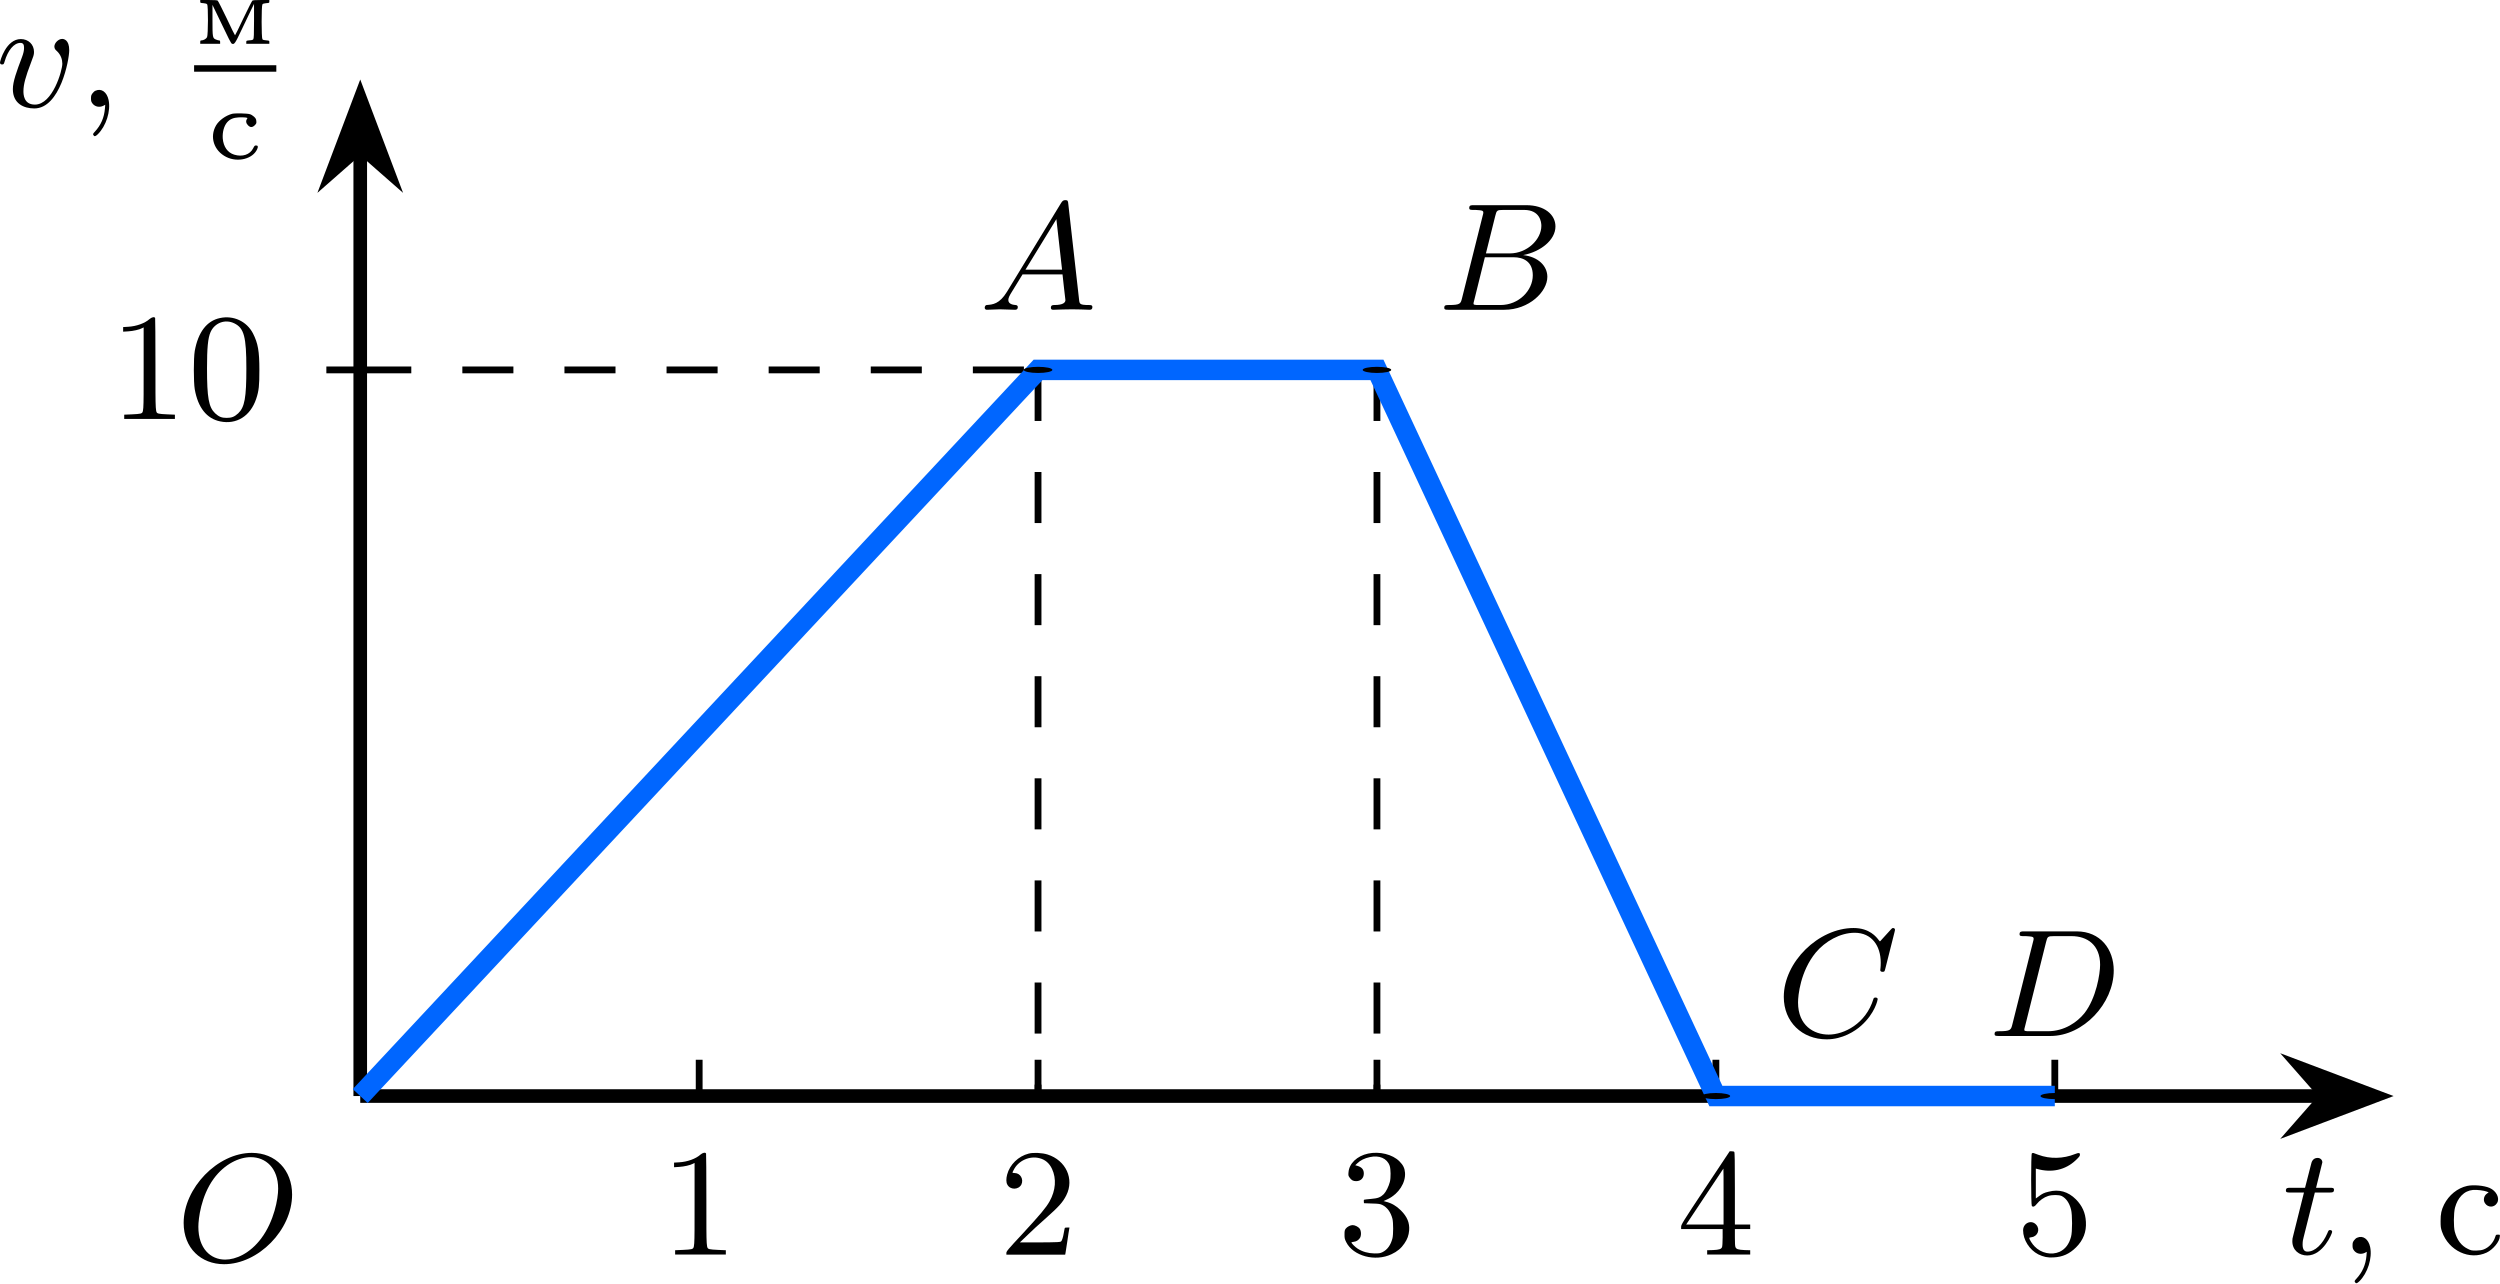
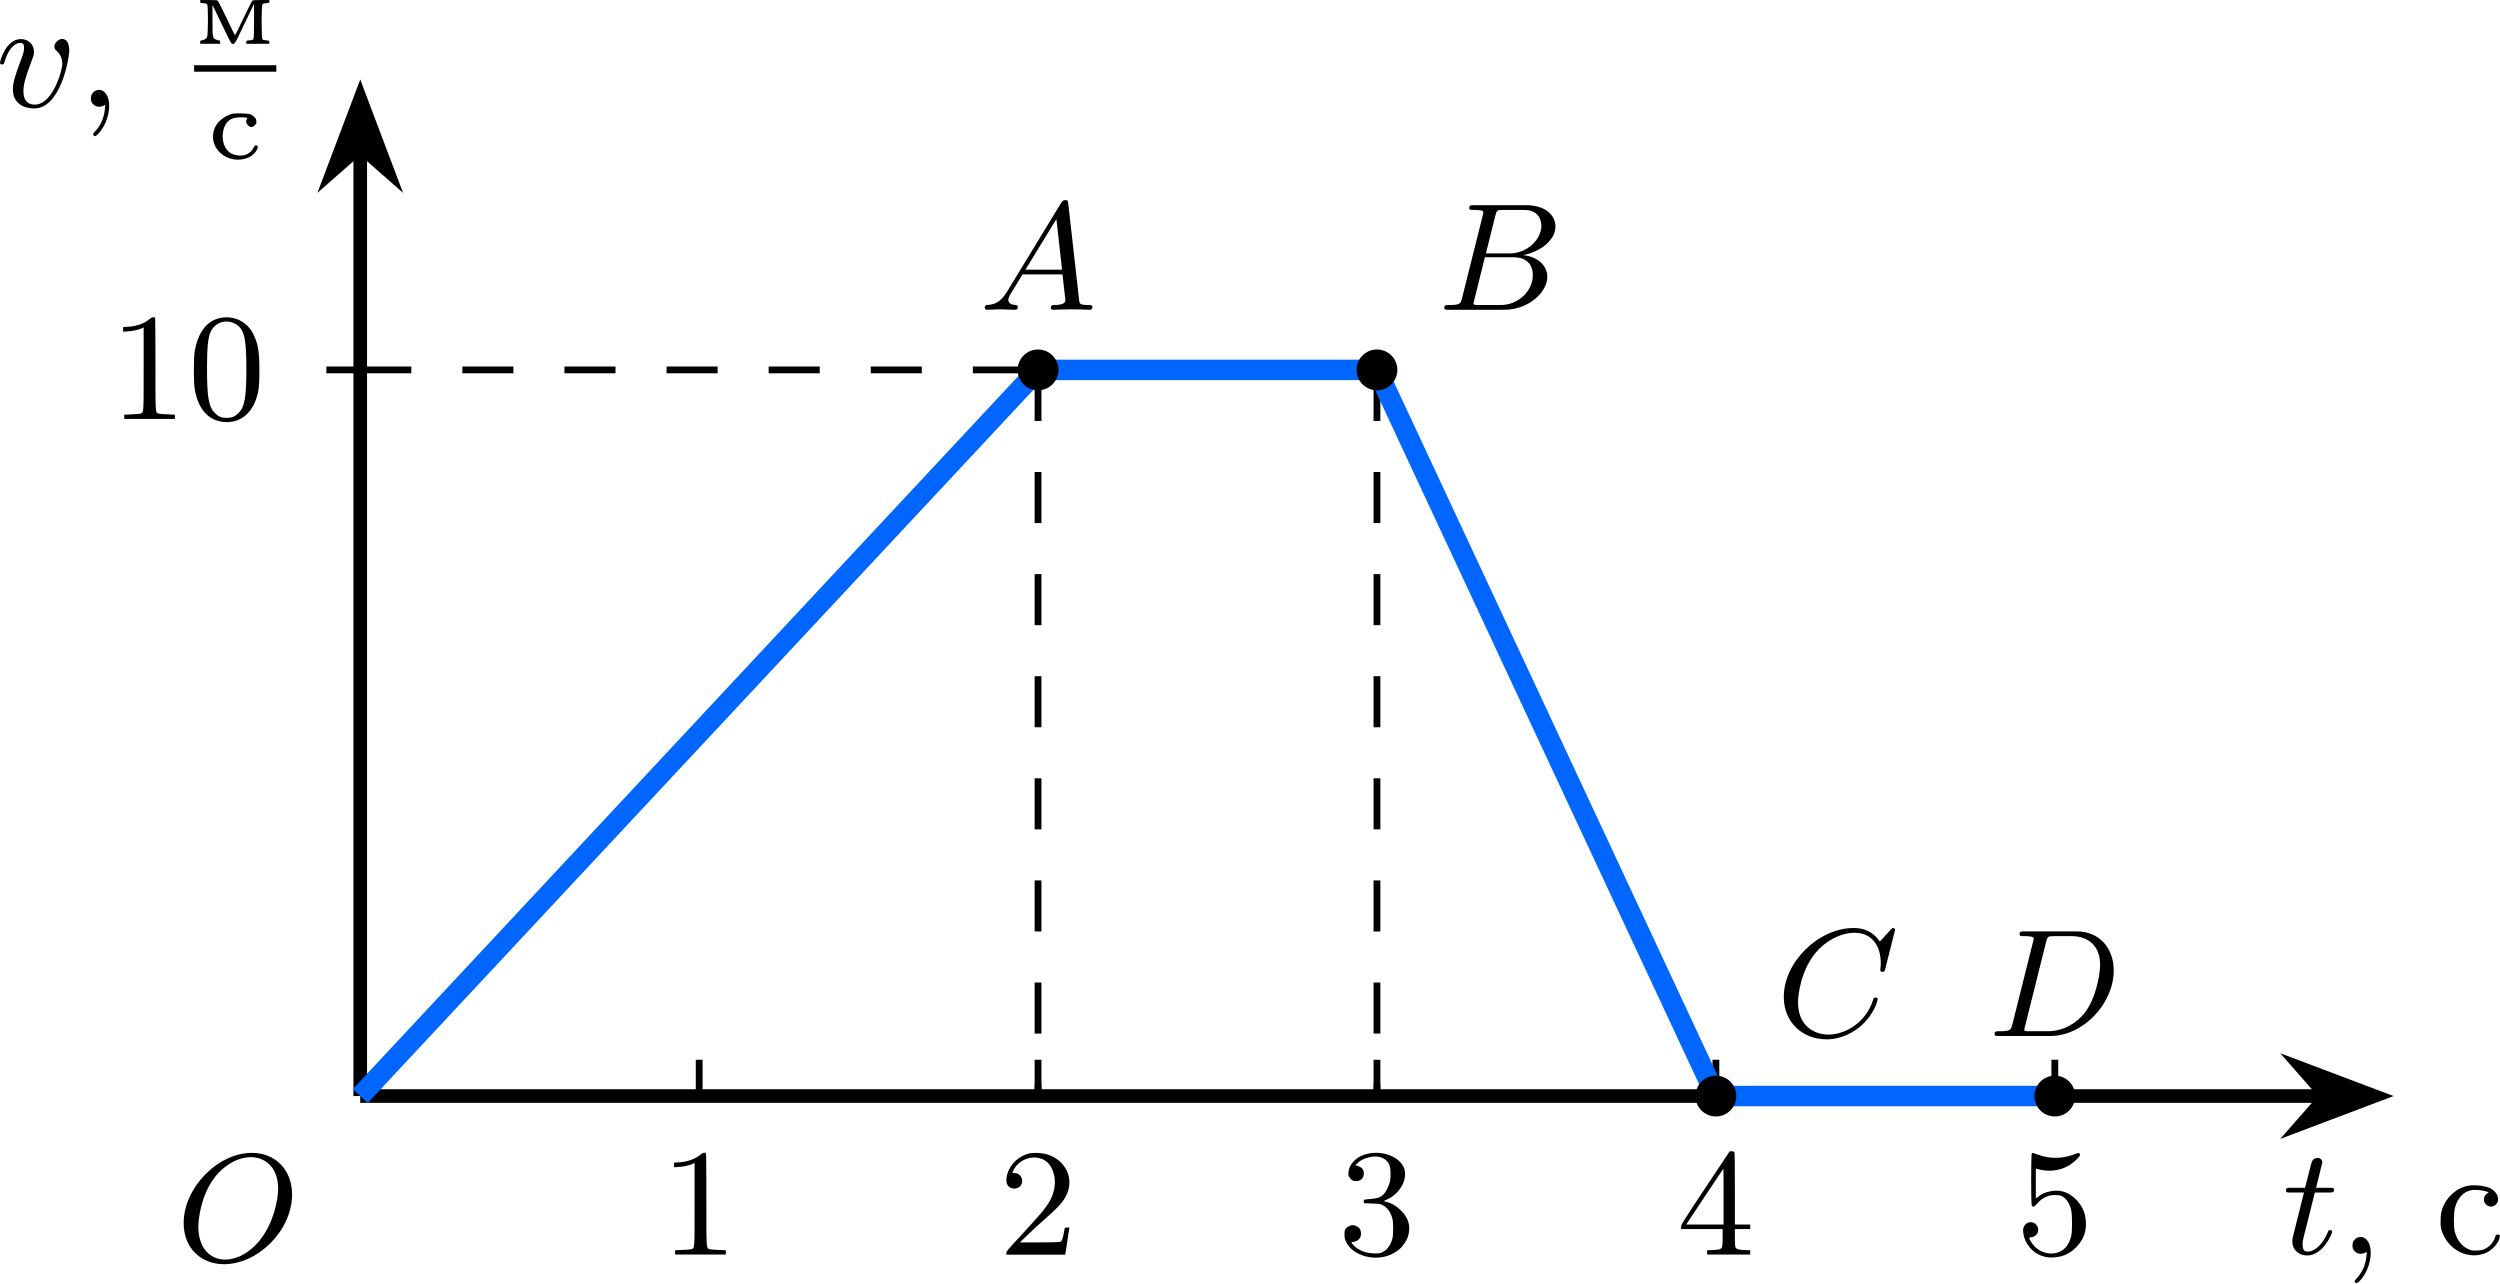
<svg xmlns="http://www.w3.org/2000/svg" xmlns:xlink="http://www.w3.org/1999/xlink" version="1.1" width="190.284pt" height="97.714pt" viewBox="-66.428 -66.692 146.372 75.164">
  <defs>
    <path id="g0-236" d="M.359-2.493C.359-2.409 .359-2.403 .544-2.391C.675-2.379 .735-2.361 .765-2.319C.831-2.236 .825-.538 .759-.4C.711-.299 .544-.209 .418-.209C.371-.209 .359-.185 .359-.108V-.012H.944H1.524V-.108C1.524-.185 1.512-.209 1.47-.209C1.435-.209 1.357-.227 1.291-.257C1.082-.335 1.076-.377 1.076-1.399V-2.289L1.614-1.172C1.997-.359 2.164-.036 2.212-.018C2.355 .042 2.397-.018 2.786-.843C2.989-1.273 3.24-1.793 3.335-1.991L3.509-2.349V-1.345C3.509-.544 3.497-.329 3.467-.281C3.437-.239 3.377-.221 3.24-.215C3.061-.197 3.055-.197 3.055-.108V-.012H3.73H4.405V-.108C4.405-.197 4.405-.197 4.22-.215C4.089-.221 4.029-.239 3.999-.281C3.939-.365 3.939-2.242 3.999-2.319C4.029-2.361 4.089-2.379 4.22-2.391C4.405-2.403 4.405-2.409 4.405-2.493V-2.576H3.933C3.599-2.576 3.443-2.564 3.413-2.54S3.15-2.05 2.887-1.506C2.63-.956 2.409-.508 2.397-.508S2.164-.956 1.907-1.506C1.644-2.05 1.411-2.517 1.381-2.54S1.19-2.576 .849-2.576H.359Z" />
    <path id="g0-241" d="M1.453-2.63C1.076-2.529 .693-2.254 .514-1.955C.12-1.279 .383-.466 1.112-.102C1.787 .233 2.66 .012 2.917-.556C2.989-.711 2.965-.777 2.851-.777C2.774-.777 2.756-.753 2.684-.61C2.499-.239 2.056-.09 1.572-.239C1.184-.359 .944-.705 .903-1.19C.879-1.56 .974-1.919 1.166-2.14C1.327-2.319 1.524-2.403 1.835-2.421C1.979-2.427 2.158-2.427 2.23-2.415C2.361-2.391 2.367-2.391 2.325-2.331C2.242-2.218 2.266-2.074 2.379-1.961C2.517-1.817 2.636-1.823 2.78-1.961C2.875-2.062 2.881-2.08 2.869-2.212C2.857-2.325 2.833-2.367 2.732-2.463C2.666-2.523 2.564-2.588 2.499-2.606C2.325-2.66 1.632-2.672 1.453-2.63Z" />
    <path id="g2-44" d="M1.058-.941C1.004-.924 .924-.852 .879-.789C.807-.69 .789-.646 .789-.493C.789-.332 .807-.287 .879-.188C1.022 0 1.282 .054 1.506-.054L1.623-.117L1.605 .108C1.56 .637 1.372 1.076 1.013 1.462C.915 1.569 .897 1.596 .924 1.65C.986 1.757 1.04 1.748 1.184 1.614C1.677 1.13 1.955 .251 1.82-.395C1.722-.861 1.399-1.094 1.058-.941Z" />
    <path id="g2-48" d="M1.901-5.918C1.121-5.756 .619-5.084 .421-3.99C.35-3.569 .35-2.17 .421-1.748C.61-.672 1.121-.027 1.91 .134C2.86 .332 3.676-.17 4.017-1.184C4.178-1.668 4.205-1.955 4.205-2.878C4.205-3.981 4.125-4.438 3.829-5.021C3.461-5.73 2.681-6.088 1.901-5.918ZM2.744-5.604C3.309-5.326 3.443-4.815 3.443-2.968C3.443-1.255 3.344-.699 2.968-.341C2.744-.134 2.582-.072 2.286-.072C2-.072 1.838-.134 1.614-.341C1.237-.699 1.139-1.255 1.139-2.968C1.139-4.178 1.193-4.743 1.345-5.093C1.587-5.64 2.206-5.873 2.744-5.604Z" />
    <path id="g2-49" d="M2.376-5.855C2.107-5.613 1.614-5.434 1.13-5.407L.834-5.389V-5.254V-5.12L1.13-5.138C1.417-5.156 1.784-5.236 1.946-5.326L2.035-5.371V-2.95C2.035-.287 2.044-.395 1.847-.323C1.793-.305 1.56-.287 1.327-.278L.897-.26V-.134V-.009H2.376H3.865V-.134V-.26L3.434-.278C3.201-.287 2.968-.305 2.914-.323C2.717-.395 2.726-.26 2.726-3.201C2.726-4.671 2.717-5.891 2.708-5.918C2.672-6.007 2.511-5.972 2.376-5.855Z" />
    <path id="g2-50" d="M1.757-5.918C1.148-5.765 .646-5.272 .493-4.689C.43-4.456 .43-4.232 .502-4.107C.664-3.784 1.157-3.784 1.327-4.107C1.47-4.411 1.273-4.77 .941-4.779C.87-4.779 .807-4.788 .807-4.806C.807-4.815 .834-4.896 .879-4.967C1.148-5.505 1.811-5.801 2.385-5.649C2.717-5.568 2.968-5.353 3.12-5.021C3.389-4.447 3.335-3.757 2.977-3.12C2.771-2.753 2.448-2.367 1.399-1.228C.529-.296 .448-.197 .448-.099V0H2.17H3.891L3.909-.09C3.918-.143 3.963-.457 4.017-.789C4.062-1.121 4.116-1.435 4.125-1.488L4.142-1.587H3.999C3.873-1.587 3.865-1.587 3.847-1.47C3.802-1.175 3.748-.959 3.703-.861C3.658-.753 3.658-.753 3.425-.735C3.3-.726 2.753-.717 2.215-.717H1.237L1.695-1.157C1.937-1.39 2.394-1.82 2.708-2.089C3.524-2.815 3.739-3.049 3.954-3.47C4.438-4.429 3.936-5.523 2.86-5.864C2.555-5.963 2.026-5.99 1.757-5.918Z" />
    <path id="g2-51" d="M1.784-5.918C1.139-5.783 .672-5.335 .637-4.824C.619-4.654 .628-4.618 .69-4.528C.807-4.358 .906-4.304 1.085-4.304C1.354-4.304 1.533-4.483 1.533-4.752C1.533-4.985 1.417-5.12 1.157-5.2L1.031-5.236L1.166-5.362C1.327-5.523 1.587-5.649 1.883-5.712C2.439-5.837 2.896-5.64 3.049-5.2C3.111-5.012 3.12-4.501 3.058-4.259C2.995-4.008 2.833-3.676 2.699-3.542C2.502-3.353 2.367-3.3 1.955-3.264C1.757-3.246 1.587-3.228 1.56-3.219S1.524-3.165 1.533-3.111L1.542-3.013L2.008-2.995C2.412-2.986 2.484-2.968 2.609-2.914C2.905-2.771 3.111-2.484 3.21-2.098C3.264-1.874 3.264-1.175 3.21-.959C3.111-.565 2.914-.287 2.618-.143C2.484-.081 2.43-.072 2.152-.072C1.775-.081 1.462-.17 1.175-.35C1.022-.448 .807-.664 .807-.717C.807-.726 .87-.744 .941-.753C1.094-.771 1.201-.834 1.3-.968C1.39-1.094 1.39-1.381 1.291-1.524C1.21-1.632 1.013-1.731 .879-1.731S.556-1.632 .475-1.524C.412-1.435 .403-1.39 .403-1.175C.403-.968 .412-.915 .502-.735C.906 .081 2.206 .43 3.156-.027C3.488-.179 3.73-.386 3.909-.655C4.089-.915 4.16-1.13 4.187-1.417C4.223-1.865 4.071-2.224 3.703-2.591C3.443-2.851 3.165-3.013 2.851-3.093L2.69-3.138L2.959-3.264C3.578-3.569 3.99-4.214 3.945-4.797C3.927-5.057 3.838-5.245 3.622-5.461C3.219-5.873 2.448-6.061 1.784-5.918Z" />
    <path id="g2-52" d="M1.686-3.909C.341-1.883 .269-1.757 .269-1.632V-1.497H1.479H2.699V-1.004C2.699-.708 2.681-.475 2.663-.439C2.609-.323 2.502-.287 2.134-.269L1.793-.26V-.134V-.009H3.058H4.313V-.134V-.26L3.981-.269C3.613-.287 3.497-.323 3.452-.439C3.425-.475 3.416-.708 3.416-1.004V-1.497H3.865H4.313V-1.632V-1.766H3.865H3.416V-3.873C3.416-5.478 3.407-5.99 3.38-6.016C3.362-6.043 3.291-6.052 3.228-6.052H3.111ZM2.753-3.398V-1.766H1.659H.565L1.65-3.398C2.251-4.304 2.744-5.039 2.744-5.039C2.753-5.039 2.753-4.304 2.753-3.398Z" />
    <path id="g2-53" d="M.959-5.927C.906-5.882 .906-2.905 .959-2.851C1.04-2.771 1.13-2.815 1.255-2.977C1.408-3.174 1.677-3.362 1.91-3.434C2.152-3.515 2.555-3.506 2.708-3.434C2.968-3.3 3.156-3.031 3.255-2.645C3.335-2.349 3.335-1.318 3.255-1.049C3.138-.61 2.923-.332 2.591-.17C2.116 .045 1.497-.081 1.112-.493C.977-.628 .807-.906 .807-.977C.807-.995 .861-1.013 .941-1.022C1.3-1.067 1.462-1.479 1.219-1.748C.941-2.071 .448-1.856 .448-1.426C.448-.87 .816-.287 1.336-.018C1.632 .126 1.901 .188 2.233 .161C2.762 .134 3.165-.045 3.551-.43C3.972-.852 4.16-1.336 4.125-1.919C4.098-2.457 3.909-2.86 3.542-3.237C3.084-3.694 2.546-3.847 1.937-3.685C1.668-3.622 1.569-3.569 1.354-3.407L1.193-3.291V-4.169V-5.039L1.264-5.021C2.116-4.779 2.923-4.958 3.524-5.523C3.73-5.721 3.775-5.774 3.775-5.846C3.775-5.972 3.721-5.981 3.488-5.891C2.798-5.613 2.017-5.595 1.345-5.846C1.201-5.9 1.067-5.945 1.049-5.954C1.022-5.963 .986-5.954 .959-5.927Z" />
    <path id="g2-241" d="M1.865-3.972C1.3-3.847 .798-3.434 .52-2.887C.359-2.555 .314-2.349 .314-1.919C.314-1.587 .323-1.515 .395-1.3C.789-.17 2.017 .395 3.013-.072C3.389-.251 3.775-.717 3.784-1.022C3.793-1.121 3.784-1.121 3.676-1.121C3.56-1.121 3.551-1.121 3.506-.968C3.398-.646 3.147-.377 2.851-.26C2.717-.206 2.618-.197 2.394-.188C2.134-.188 2.089-.197 1.91-.287C1.533-.466 1.282-.798 1.148-1.282C1.067-1.578 1.076-2.385 1.157-2.699C1.246-3.013 1.354-3.21 1.533-3.407C1.722-3.604 1.946-3.712 2.215-3.739C2.439-3.757 2.869-3.703 3.022-3.64L3.129-3.596L3.04-3.533C2.851-3.407 2.789-3.147 2.914-2.959C3.093-2.69 3.461-2.699 3.622-2.977C3.793-3.255 3.578-3.685 3.183-3.856C2.851-3.999 2.224-4.053 1.865-3.972Z" />
    <path id="g1-65" d="M1.632-1.049C1.193-.332 .798-.305 .439-.278C.377-.269 .332-.197 .332-.117C.332-.063 .368 0 .457 0C.628 0 1.049-.027 1.219-.027C1.417-.027 1.901 0 2.098 0C2.152 0 2.268 0 2.268-.161C2.268-.269 2.161-.278 2.134-.278C2.053-.287 1.713-.305 1.713-.574C1.713-.699 1.811-.87 1.838-.915L2.546-2.071H4.887C4.914-1.865 4.94-1.56 4.967-1.336C5.003-.986 5.057-.592 5.057-.565C5.057-.43 4.932-.278 4.411-.278C4.322-.278 4.205-.278 4.205-.117C4.205-.018 4.277 0 4.34 0C4.51 0 4.725-.018 4.905-.018S5.299-.027 5.443-.027C5.738-.027 5.756-.027 5.972-.018C6.115-.009 6.321 0 6.465 0C6.519 0 6.635 0 6.635-.161C6.635-.278 6.536-.278 6.429-.278C5.891-.278 5.882-.341 5.855-.601L5.227-6.178C5.209-6.375 5.2-6.42 5.048-6.42C4.923-6.42 4.869-6.357 4.797-6.241L1.632-1.049ZM2.717-2.349L4.528-5.308L4.86-2.349H2.717Z" />
    <path id="g1-66" d="M1.462-.681C1.381-.359 1.363-.278 .69-.278C.52-.278 .421-.278 .421-.117C.421 0 .511 0 .672 0H3.936C5.389 0 6.456-1.058 6.456-1.928C6.456-2.564 5.927-3.102 5.039-3.201C6.061-3.398 6.931-4.08 6.931-4.878C6.931-5.577 6.285-6.124 5.218-6.124H2.152C1.991-6.124 1.883-6.124 1.883-5.963C1.883-5.846 1.964-5.846 2.152-5.846C2.188-5.846 2.349-5.846 2.493-5.828C2.645-5.81 2.708-5.792 2.708-5.694C2.708-5.649 2.699-5.613 2.672-5.514L1.462-.681ZM2.86-3.3L3.407-5.496C3.488-5.819 3.506-5.846 3.882-5.846H5.093C6.025-5.846 6.106-5.138 6.106-4.914C6.106-4.116 5.272-3.3 4.259-3.3H2.86ZM2.43-.278C2.304-.278 2.286-.278 2.251-.287C2.161-.296 2.134-.305 2.134-.368C2.134-.395 2.134-.412 2.179-.574L2.798-3.075H4.483C5.039-3.075 5.604-2.833 5.604-2.017C5.604-1.13 4.788-.278 3.712-.278H2.43Z" />
    <path id="g1-67" d="M6.94-6.079C6.967-6.187 6.967-6.205 6.967-6.223C6.967-6.232 6.958-6.321 6.859-6.321C6.805-6.321 6.779-6.294 6.716-6.223L6.169-5.622C6.133-5.577 6.097-5.541 6.088-5.541S6.07-5.55 6.016-5.613C5.882-5.792 5.478-6.321 4.546-6.321C2.493-6.321 .457-4.331 .457-2.286C.457-.825 1.524 .197 2.968 .197C3.9 .197 4.636-.287 4.985-.601C5.801-1.327 5.954-2.116 5.954-2.152S5.936-2.251 5.828-2.251C5.73-2.251 5.712-2.197 5.703-2.161C5.263-.717 3.981-.081 3.084-.081C2.215-.081 1.291-.61 1.291-1.964C1.291-2.367 1.426-3.784 2.331-4.887C2.869-5.532 3.748-6.043 4.609-6.043C5.604-6.043 6.133-5.281 6.133-4.295C6.133-3.99 6.106-3.927 6.106-3.856C6.106-3.757 6.214-3.757 6.241-3.757C6.357-3.757 6.357-3.775 6.402-3.945L6.94-6.079Z" />
    <path id="g1-68" d="M1.444-.681C1.363-.359 1.345-.278 .672-.278C.502-.278 .403-.278 .403-.117C.403 0 .493 0 .655 0H3.676C5.595 0 7.379-1.901 7.379-3.838C7.379-5.066 6.608-6.124 5.209-6.124H2.134C1.973-6.124 1.865-6.124 1.865-5.963C1.865-5.846 1.946-5.846 2.134-5.846C2.17-5.846 2.331-5.846 2.475-5.828C2.627-5.81 2.69-5.792 2.69-5.694C2.69-5.649 2.681-5.613 2.654-5.514L1.444-.681ZM3.416-5.496C3.497-5.819 3.515-5.846 3.891-5.846H4.905C5.837-5.846 6.581-5.326 6.581-4.169C6.581-3.649 6.357-2.215 5.658-1.327C5.245-.816 4.501-.278 3.515-.278H2.439C2.313-.278 2.295-.278 2.26-.287C2.17-.296 2.143-.305 2.143-.368C2.143-.395 2.143-.412 2.188-.574L3.416-5.496Z" />
    <path id="g1-79" d="M6.797-3.882C6.797-5.299 5.846-6.321 4.438-6.321C2.43-6.321 .448-4.259 .448-2.215C.448-.744 1.462 .197 2.815 .197C4.815 .197 6.797-1.802 6.797-3.882ZM2.878-.072C2.017-.072 1.309-.726 1.309-1.991C1.309-2.457 1.462-3.784 2.206-4.806C2.851-5.685 3.712-6.07 4.376-6.07C5.254-6.07 5.981-5.434 5.981-4.223C5.981-3.64 5.747-2.331 4.994-1.318C4.322-.421 3.497-.072 2.878-.072Z" />
    <path id="g1-116" d="M1.91-3.587H2.762C2.923-3.587 3.031-3.587 3.031-3.748C3.031-3.865 2.941-3.865 2.78-3.865H1.982L2.349-5.353C2.349-5.496 2.233-5.613 2.071-5.613C1.784-5.613 1.713-5.353 1.695-5.263L1.336-3.865H.493C.323-3.865 .215-3.865 .215-3.703C.215-3.587 .314-3.587 .475-3.587H1.273L.664-1.148C.592-.879 .592-.861 .592-.735C.592-.206 .995 .099 1.462 .099C2.394 .099 2.923-1.193 2.923-1.282C2.923-1.327 2.896-1.39 2.806-1.39S2.708-1.363 2.645-1.21C2.367-.565 1.919-.126 1.479-.126C1.3-.126 1.193-.242 1.193-.538C1.193-.735 1.219-.843 1.255-.977L1.91-3.587Z" />
    <path id="g1-118" d="M4.313-3.309C4.313-3.936 3.981-3.972 3.9-3.972C3.676-3.972 3.443-3.73 3.443-3.524C3.443-3.389 3.524-3.318 3.587-3.264C3.829-3.04 3.909-2.753 3.909-2.52C3.909-2.125 3.344-.126 2.304-.126C1.632-.126 1.632-.753 1.632-.915C1.632-1.3 1.757-1.757 2.071-2.573C2.215-2.95 2.251-3.04 2.251-3.21C2.251-3.649 1.919-3.963 1.479-3.963C.619-3.963 .26-2.69 .26-2.582C.26-2.502 .323-2.475 .386-2.475C.484-2.475 .493-2.529 .529-2.645C.717-3.3 1.076-3.739 1.453-3.739C1.632-3.739 1.668-3.622 1.668-3.443C1.668-3.291 1.632-3.129 1.551-2.914C1.228-2.053 1.013-1.479 1.013-1.031C1.013-.188 1.65 .099 2.268 .099C3.775 .099 4.313-2.735 4.313-3.309Z" />
  </defs>
  <g id="page1">
    <path d="M-45.336-2.52H69.61" stroke="#000" fill="none" stroke-width=".797" stroke-miterlimit="10" />
    <path d="M72.586-2.52L68.43-4.09L69.809-2.52L68.43-.949Z" />
    <path d="M72.586-2.52L68.43-4.09L69.809-2.52L68.43-.949Z" stroke="#000" fill="none" stroke-width=".797" stroke-miterlimit="10" />
    <g transform="matrix(1 0 0 1 112.5296 9.23334)">
      <use x="-45.336" y="-2.518" xlink:href="#g1-116" />
      <use x="-42.008" y="-2.518" xlink:href="#g2-44" />
      <use x="-36.378" y="-2.518" xlink:href="#g2-241" />
    </g>
    <path d="M-45.336-2.52V-57.934" stroke="#000" fill="none" stroke-width=".797" stroke-miterlimit="10" />
    <path d="M-45.336-60.91L-46.906-56.754L-45.336-58.133L-43.766-56.754Z" />
    <path d="M-45.336-60.91L-46.906-56.754L-45.336-58.133L-43.766-56.754Z" stroke="#000" fill="none" stroke-width=".797" stroke-miterlimit="10" />
    <g transform="matrix(1 0 0 1 -21.3518 -57.92383)">
      <use x="-45.336" y="-2.518" xlink:href="#g1-118" />
      <use x="-40.538" y="-2.518" xlink:href="#g2-44" />
      <use x="-33.712" y="-6.192" xlink:href="#g0-236" />
    </g>
    <rect x="-33.712" y="-4.949" height=".379" width="4.814" transform="matrix(1 0 0 1 -21.3518 -57.92383)" />
    <g transform="matrix(1 0 0 1 -21.3518 -57.92383)">
      <use x="-32.938" y=".525" xlink:href="#g0-241" />
    </g>
    <g transform="matrix(1 0 0 1 -10.7873 9.64606)">
      <use x="-45.336" y="-2.518" xlink:href="#g1-79" />
    </g>
    <path d="M-25.492-2.52V-4.645" stroke="#000" fill="none" stroke-width=".399" stroke-miterlimit="10" />
    <g transform="matrix(1 0 0 1 17.5393 9.28493)">
      <use x="-45.336" y="-2.518" xlink:href="#g2-49" />
    </g>
    <path d="M-5.652-2.52V-4.645" stroke="#000" fill="none" stroke-width=".399" stroke-miterlimit="10" />
    <g transform="matrix(1 0 0 1 37.38202 9.28493)">
      <use x="-45.336" y="-2.518" xlink:href="#g2-50" />
    </g>
    <path d="M14.191-2.52V-4.645" stroke="#000" fill="none" stroke-width=".399" stroke-miterlimit="10" />
    <g transform="matrix(1 0 0 1 57.2247 9.28493)">
      <use x="-45.336" y="-2.518" xlink:href="#g2-51" />
    </g>
    <path d="M34.035-2.52V-4.645" stroke="#000" fill="none" stroke-width=".399" stroke-miterlimit="10" />
    <g transform="matrix(1 0 0 1 77.0674 9.28493)">
      <use x="-45.336" y="-2.518" xlink:href="#g2-52" />
    </g>
    <path d="M53.879-2.52V-4.645" stroke="#000" fill="none" stroke-width=".399" stroke-miterlimit="10" />
    <g transform="matrix(1 0 0 1 96.9101 9.28493)">
      <use x="-45.336" y="-2.518" xlink:href="#g2-53" />
    </g>
    <path d="M-45.336-45.035H-47.32" stroke="#000" fill="none" stroke-width=".399" stroke-miterlimit="10" />
    <g transform="matrix(1 0 0 1 -14.7167 -39.63553)">
      <use x="-45.336" y="-2.518" xlink:href="#g2-49" />
      <use x="-40.73" y="-2.518" xlink:href="#g2-48" />
    </g>
    <path d="M-45.336-45.035H-5.652" stroke="#000" fill="none" stroke-width=".399" stroke-miterlimit="10" stroke-dasharray="2.989 2.989" />
    <path d="M-5.652-45.035V-2.52" stroke="#000" fill="none" stroke-width=".399" stroke-miterlimit="10" stroke-dasharray="2.989 2.989" />
    <path d="M14.191-45.035V-2.52" stroke="#000" fill="none" stroke-width=".399" stroke-miterlimit="10" stroke-dasharray="2.989 2.989" />
    <path d="M-45.336-2.52L-5.652-45.035H14.191L34.035-2.52H53.879" stroke="#06f" fill="none" stroke-width="1.196" stroke-miterlimit="10" />
-     <path d="M-4.812-45.035C-4.812-45.137-5.188-45.215-5.652-45.215C-6.113-45.215-6.488-45.137-6.488-45.035C-6.488-44.937-6.113-44.855-5.652-44.855C-5.188-44.855-4.812-44.937-4.812-45.035Z" />
+     <path d="M-4.457-45.035C-4.457-45.695-4.992-46.23-5.652-46.23C-6.312-46.23-6.848-45.695-6.848-45.035C-6.848-44.375-6.312-43.84-5.652-43.84C-4.992-43.84-4.457-44.375-4.457-45.035Z" />
    <g transform="matrix(1 0 0 1 36.23024 -46.03743)">
      <use x="-45.336" y="-2.518" xlink:href="#g1-65" />
    </g>
-     <path d="M15.027-45.035C15.027-45.137 14.652-45.215 14.191-45.215S13.355-45.137 13.355-45.035C13.355-44.937 13.73-44.855 14.191-44.855S15.027-44.937 15.027-45.035Z" />
+     <path d="M15.387-45.035C15.387-45.695 14.852-46.23 14.191-46.23C13.531-46.23 12.996-45.695 12.996-45.035C12.996-44.375 13.531-43.84 14.191-43.84C14.852-43.84 15.387-44.375 15.387-45.035Z" />
    <g transform="matrix(1 0 0 1 63.047 -46.03743)">
      <use x="-45.336" y="-2.518" xlink:href="#g1-66" />
    </g>
-     <path d="M34.871-2.52C34.871-2.617 34.496-2.699 34.035-2.699C33.574-2.699 33.199-2.617 33.199-2.52C33.199-2.418 33.574-2.34 34.035-2.34C34.496-2.34 34.871-2.418 34.871-2.52Z" />
+     <path d="M35.23-2.52C35.23-3.18 34.695-3.715 34.035-3.715C33.375-3.715 32.84-3.18 32.84-2.52C32.84-1.859 33.375-1.324 34.035-1.324C34.695-1.324 35.23-1.859 35.23-2.52Z" />
    <g transform="matrix(1 0 0 1 82.8897 -3.519)">
      <use x="-45.336" y="-2.518" xlink:href="#g1-67" />
    </g>
-     <path d="M54.715-2.52C54.715-2.617 54.34-2.699 53.879-2.699C53.414-2.699 53.039-2.617 53.039-2.52C53.039-2.418 53.414-2.34 53.879-2.34C54.34-2.34 54.715-2.418 54.715-2.52Z" />
+     <path d="M55.074-2.52C55.074-3.18 54.539-3.715 53.879-3.715S52.684-3.18 52.684-2.52C52.684-1.859 53.219-1.324 53.879-1.324S55.074-1.859 55.074-2.52Z" />
    <g transform="matrix(1 0 0 1 95.2858 -3.519)">
      <use x="-45.336" y="-2.518" xlink:href="#g1-68" />
    </g>
  </g>
</svg>
